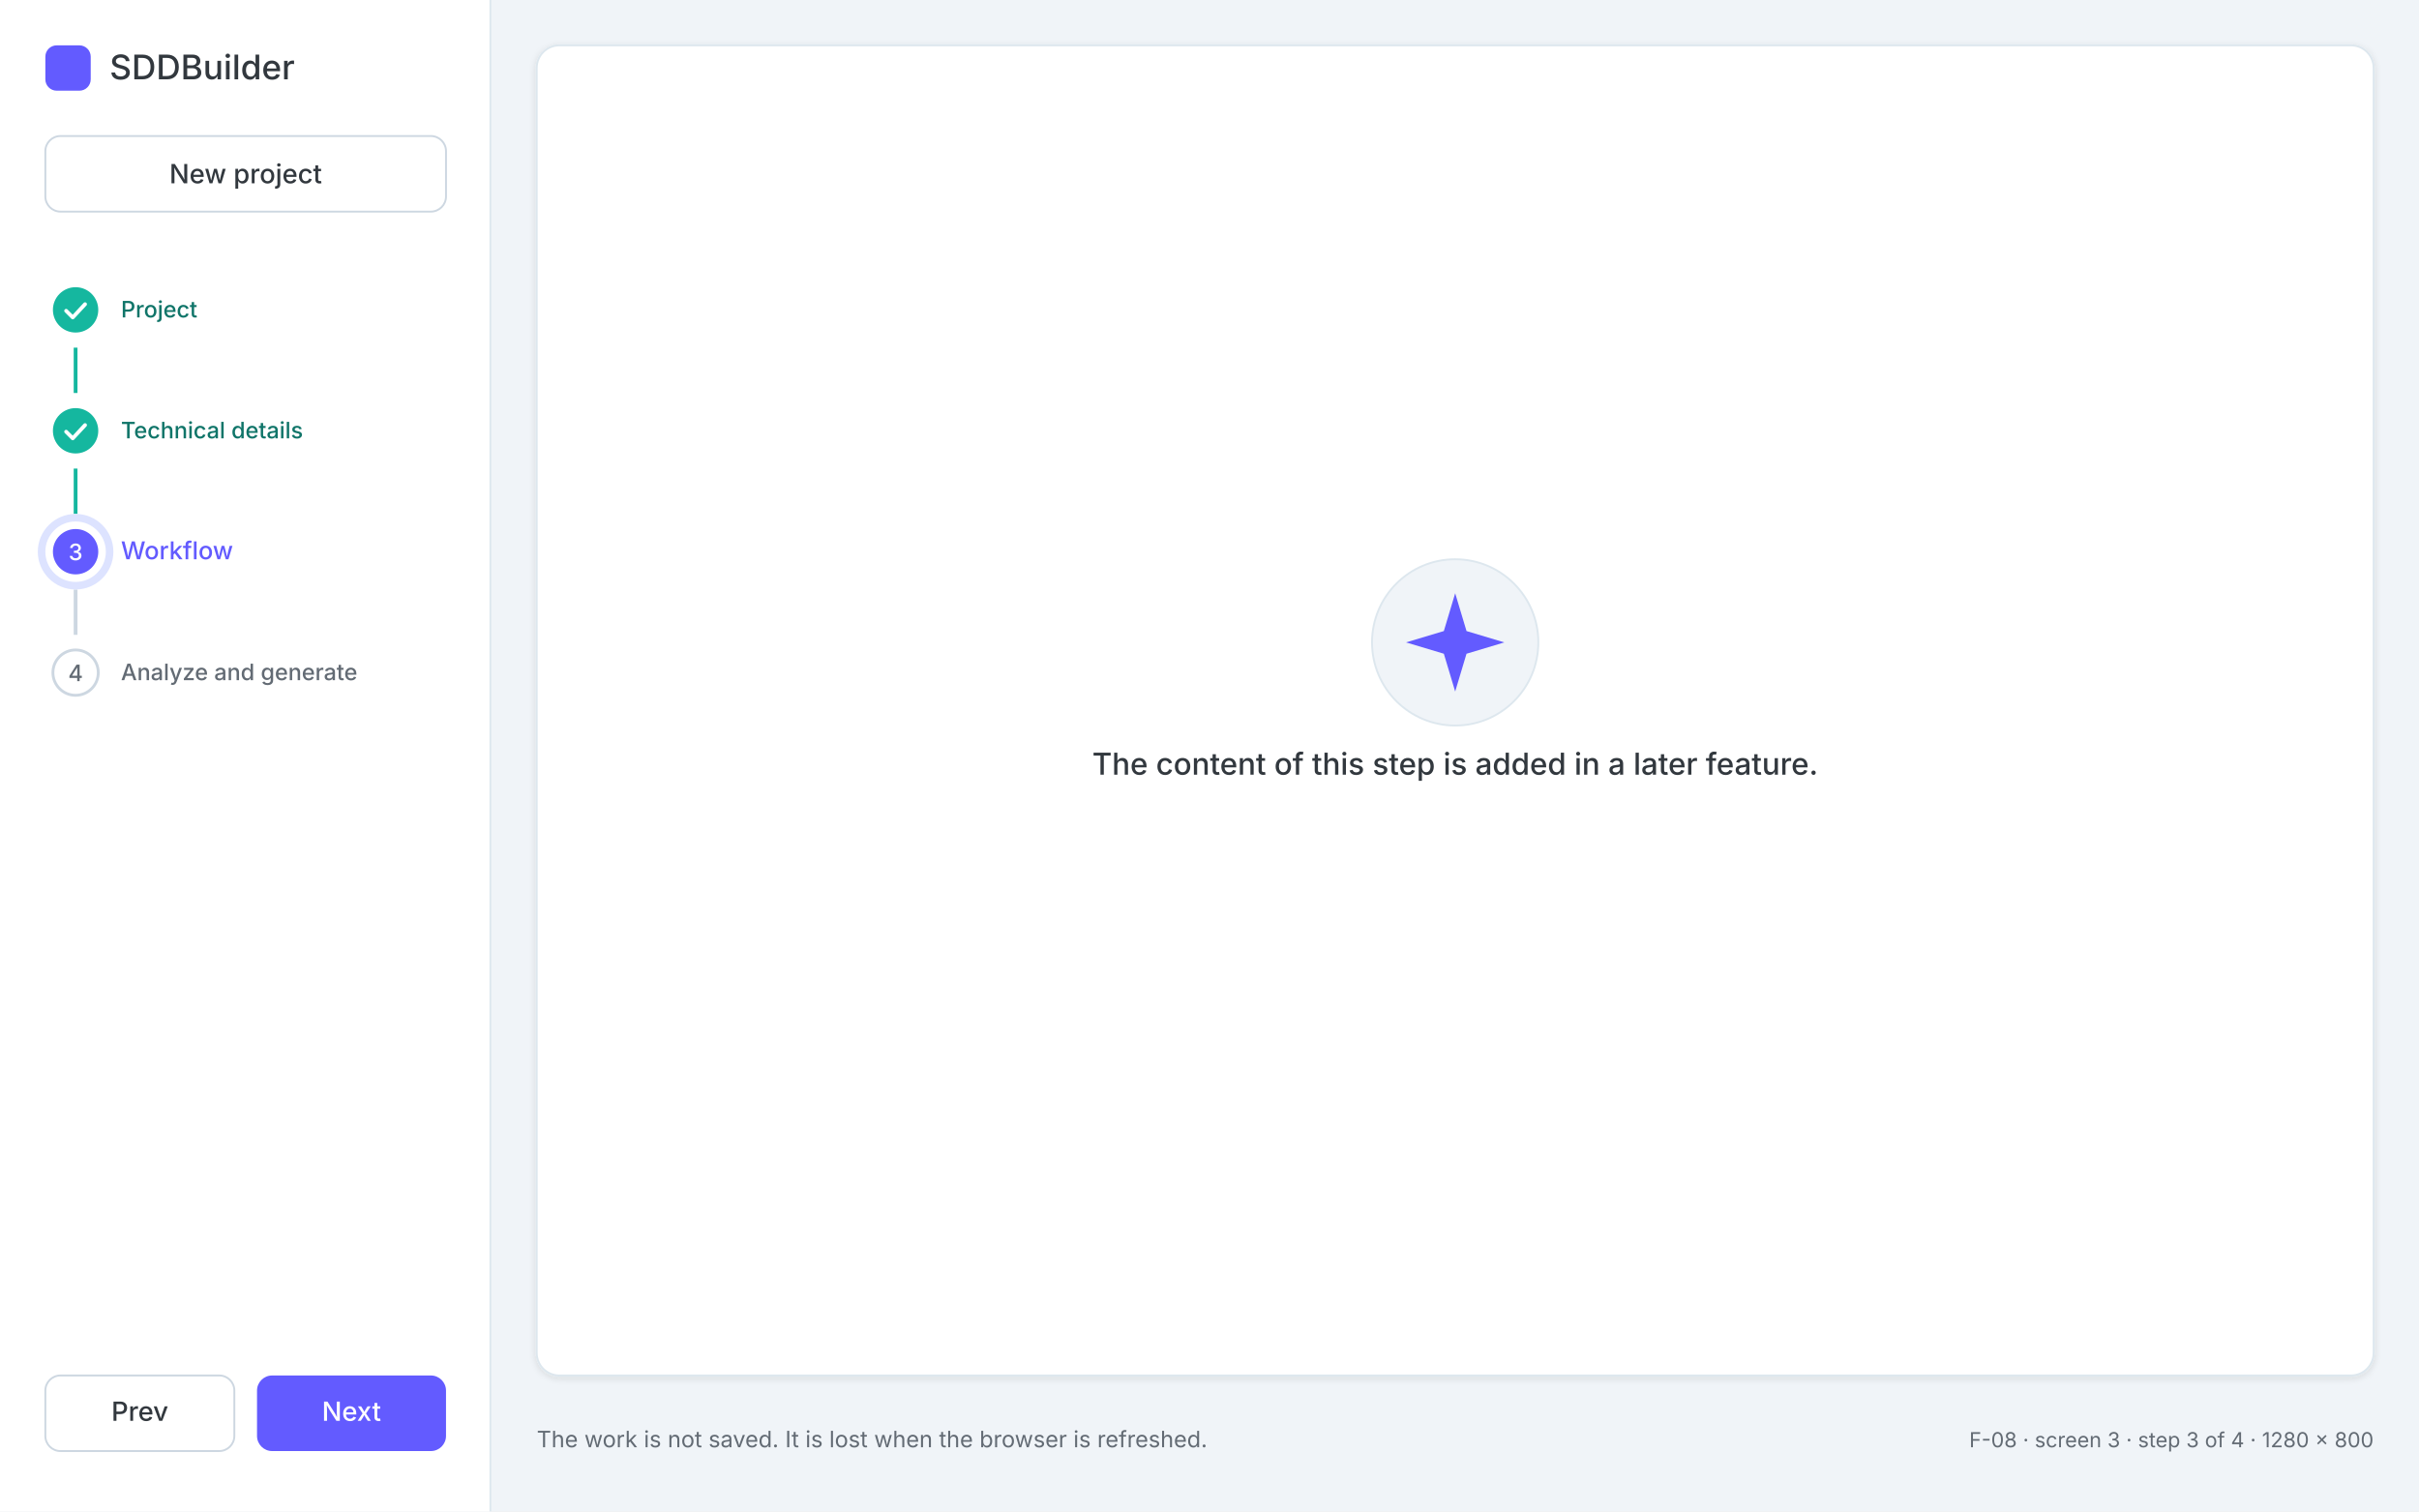
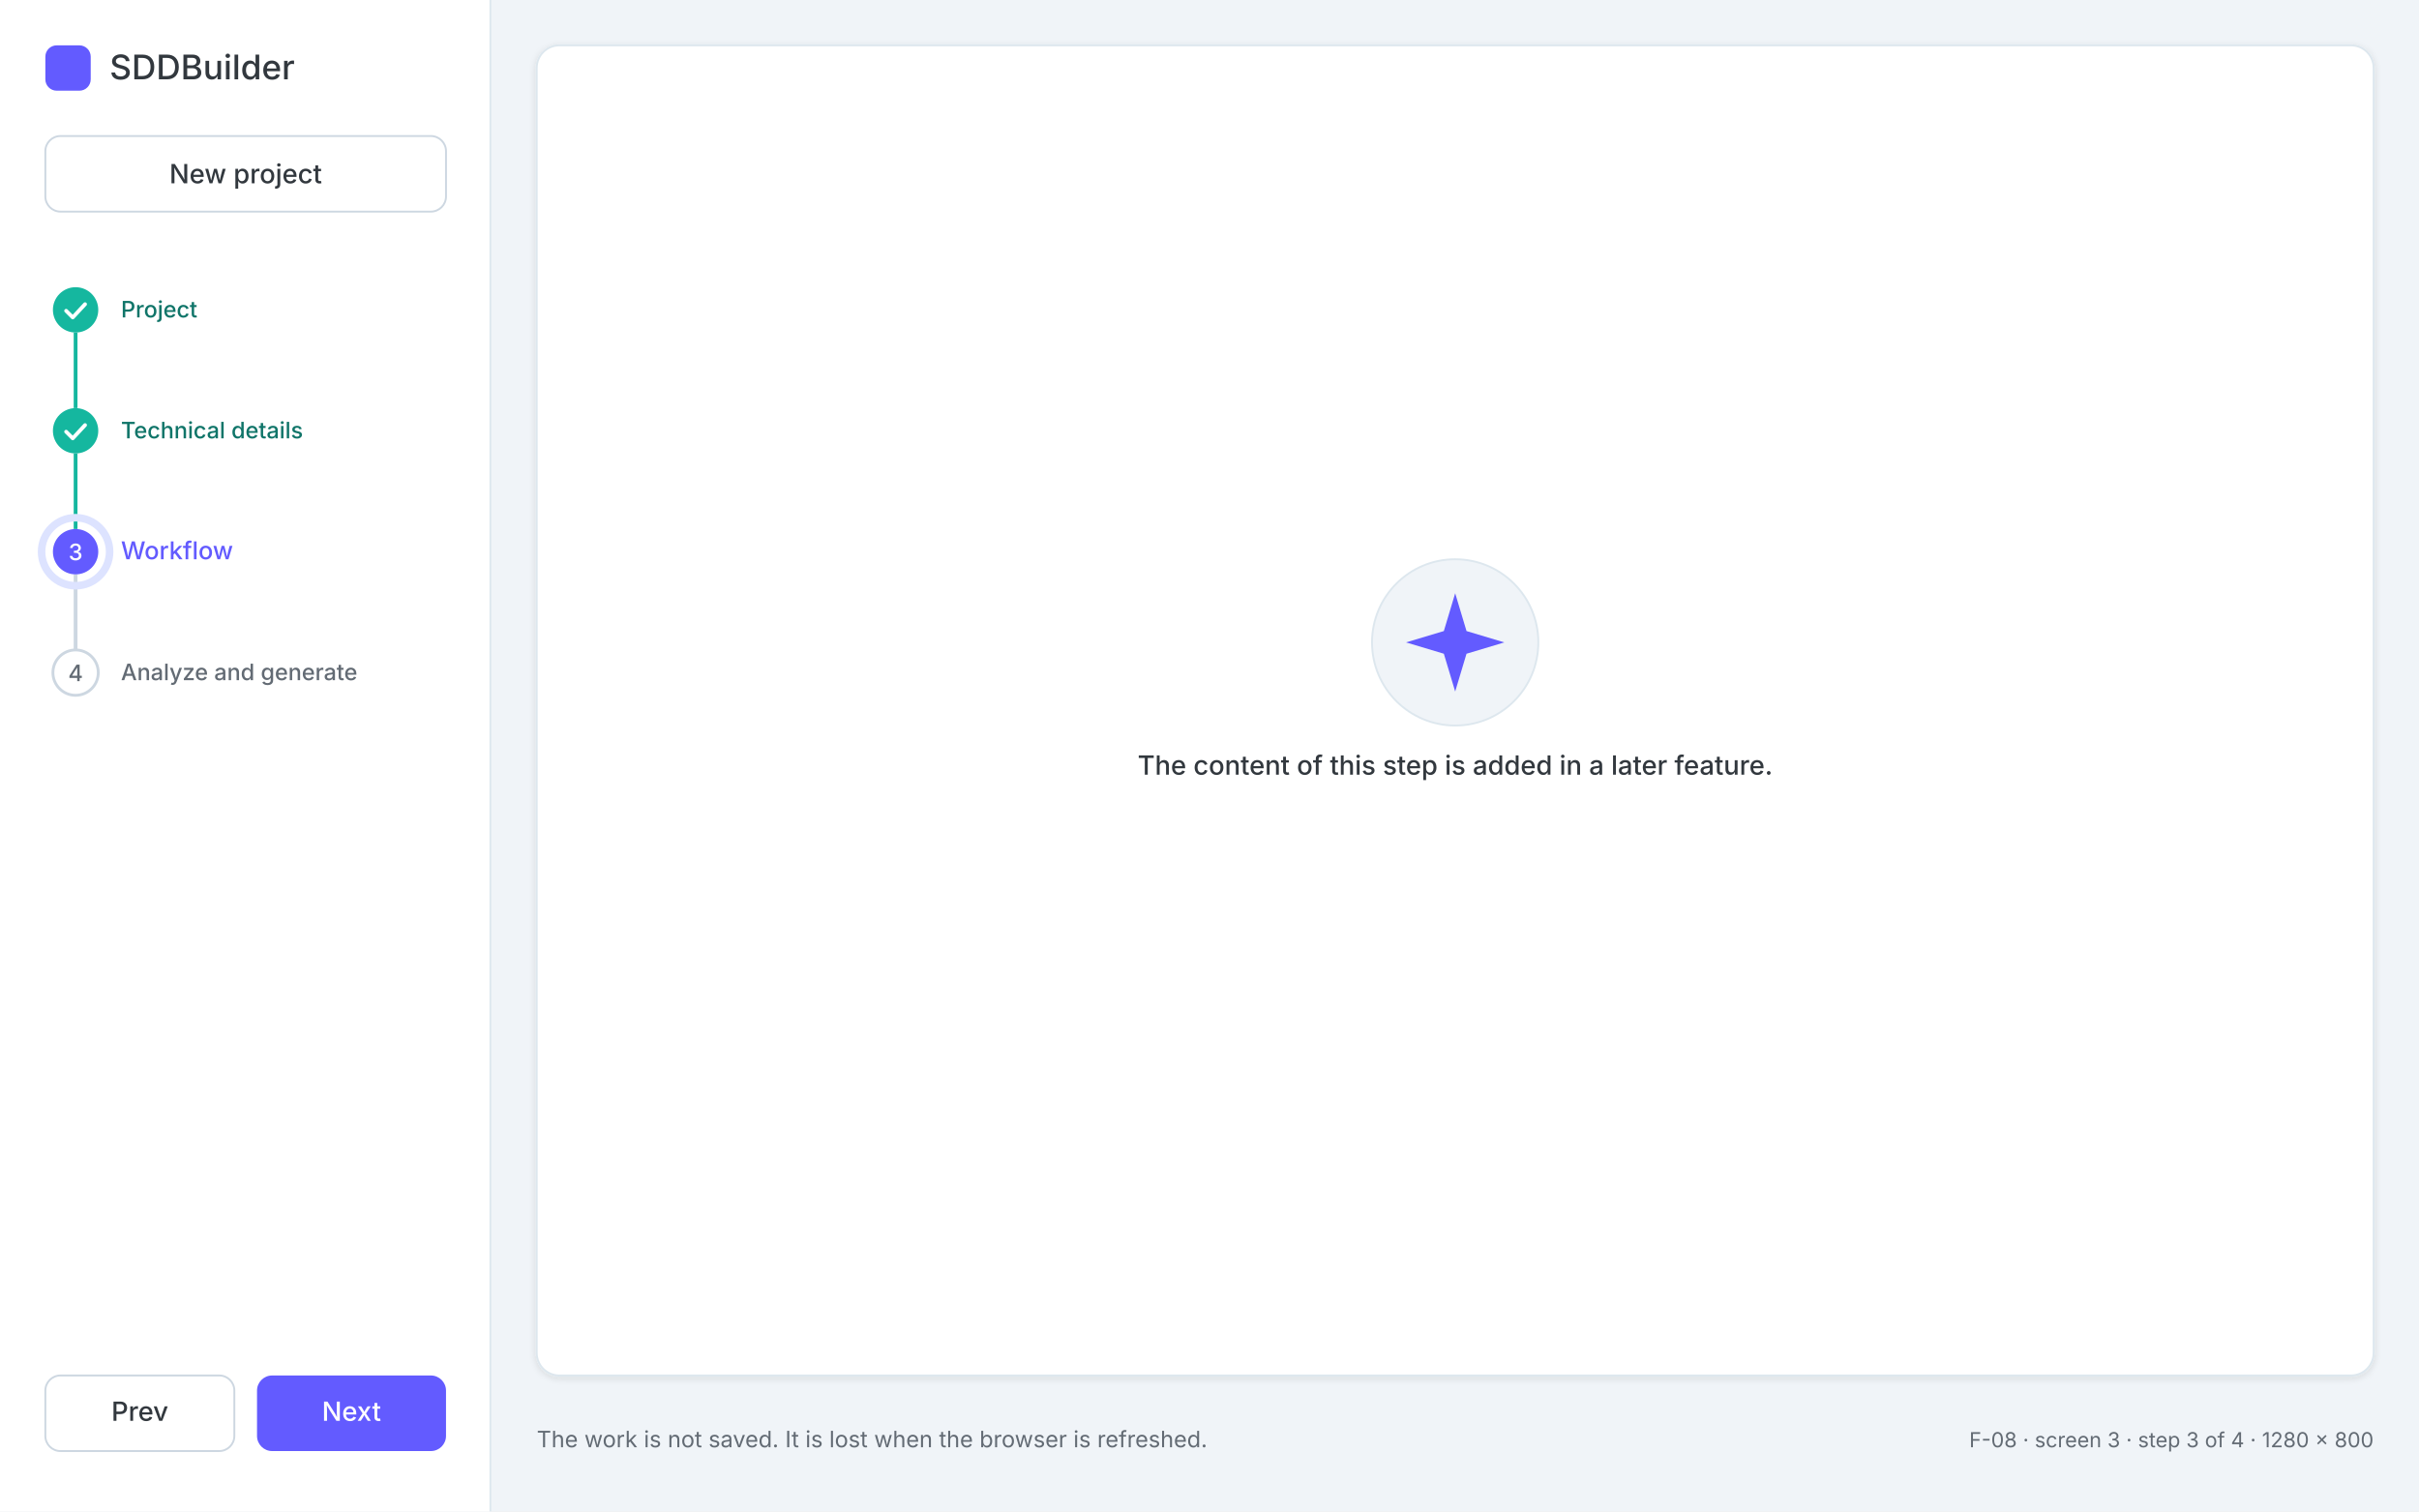
<svg xmlns="http://www.w3.org/2000/svg" width="1280" height="800" viewBox="0 0 1280 800">
  <defs>
    <filter id="sh" x="-5%" y="-5%" width="110%" height="115%">
      <feDropShadow dx="0" dy="1" stdDeviation="2" flood-color="#32383E" flood-opacity="0.12" />
    </filter>
  </defs>
  <style>
text{font-family:Inter,system-ui,-apple-system,"Segoe UI",sans-serif;font-size:13px;fill:#32383E}
.brand{font-size:18px;font-weight:500}
.btnText{font-size:14px;font-weight:500;fill:#FFFFFF}
.btnDark{font-size:14px;font-weight:500;fill:#32383E}
.navOff{font-size:14px;font-weight:500;fill:#9FA6AD}
.muted{font-size:12px;fill:#636B74}
.caption{font-size:11px;fill:#636B74}
.label-cur{font-size:13px;font-weight:500;fill:#635BFF}
.label-done{font-size:12px;font-weight:500;fill:#107569}
.label-todo{font-size:12px;font-weight:500;fill:#636B74}
.num{font-size:12px;font-weight:500;fill:#FFFFFF}
.num-todo{font-size:12px;font-weight:500;fill:#636B74}
- .ph{font-size:16px;font-weight:500;fill:#32383E}
+ .ph{font-size:14px;font-weight:500;fill:#32383E}
.div{stroke:#DDE7EE;stroke-width:1}
.card{fill:#FFFFFF;stroke:#DDE7EE}
.btnP{fill:#635BFF}
.btn{fill:#FFFFFF;stroke:#CDD7E1}
.btnOff{fill:#F0F4F8;stroke:#DDE7EE}
.ring{fill:none;stroke:#DDE3FF;stroke-width:4}
.node-todo{fill:#FFFFFF;stroke:#CDD7E1;stroke-width:1.5}
.node-cur{fill:#635BFF}
.node-done{fill:#15B79F}
.check{fill:none;stroke:#FFFFFF;stroke-width:2;stroke-linecap:round;stroke-linejoin:round}
.line-todo{stroke:#CDD7E1;stroke-width:2}
.line-done{stroke:#15B79F;stroke-width:2}
</style>
  <rect width="1280" height="800" fill="#F0F4F8" />
  <rect x="0" y="0" width="260" height="800" fill="#FFFFFF" />
  <rect x="259" y="0" width="1" height="800" fill="#DDE7EE" />
  <rect x="24" y="24" width="24" height="24" rx="6" fill="#635BFF" />
  <text x="58" y="42" class="brand">SDDBuilder</text>
  <rect x="24" y="72" width="212" height="40" rx="8" class="btn" />
  <text x="130" y="97" class="btnDark" text-anchor="middle">New project</text>
-   <line x1="40" y1="184" x2="40" y2="208" class="line-done" />
-   <line x1="40" y1="248" x2="40" y2="272" class="line-done" />
-   <line x1="40" y1="312" x2="40" y2="336" class="line-todo" />
+   <line x1="40" y1="176" x2="40" y2="216" class="line-done" />
+   <line x1="40" y1="240" x2="40" y2="280" class="line-done" />
+   <line x1="40" y1="304" x2="40" y2="344" class="line-todo" />
  <circle class="node-done" cx="40" cy="164" r="12" />
  <path class="check" d="M35 164.5 L38.5 168 L45 161" />
  <text class="label-done" x="64" y="168">Project</text>
  <circle class="node-done" cx="40" cy="228" r="12" />
  <path class="check" d="M35 228.5 L38.5 232 L45 225" />
  <text class="label-done" x="64" y="232">Technical details</text>
  <circle class="ring" cx="40" cy="292" r="18" />
  <circle class="node-cur" cx="40" cy="292" r="12" />
  <text class="num" x="40" y="296.5" text-anchor="middle">3</text>
  <text class="label-cur" x="64" y="296">Workflow</text>
  <circle class="node-todo" cx="40" cy="356" r="12" />
  <text class="num-todo" x="40" y="360.5" text-anchor="middle">4</text>
  <text class="label-todo" x="64" y="360">Analyze and generate</text>
  <g>
    <rect class="btn" x="24" y="728" width="100" height="40" rx="8" />
    <text class="btnDark" x="74" y="752" text-anchor="middle">Prev</text>
  </g>
  <g>
    <rect class="btnP" x="136" y="728" width="100" height="40" rx="8" />
    <text class="btnText" x="186" y="752" text-anchor="middle">Next</text>
  </g>
  <rect x="284" y="24" width="972" height="704" rx="12" class="card" filter="url(#sh)" />
  <circle cx="770" cy="340" r="44" fill="#F0F4F8" stroke="#DDE7EE" />
  <path d="M770 314 L776 334 L796 340 L776 346 L770 366 L764 346 L744 340 L764 334 Z" fill="#635BFF" />
  <text class="ph" x="770" y="410" text-anchor="middle">The content of this step is added in a later feature.</text>
  <text x="284" y="766" class="muted">The work is not saved. It is lost when the browser is refreshed.</text>
  <text x="1256" y="766" class="caption" text-anchor="end">F-08 · screen 3 · step 3 of 4 · 1280 × 800</text>
</svg>
